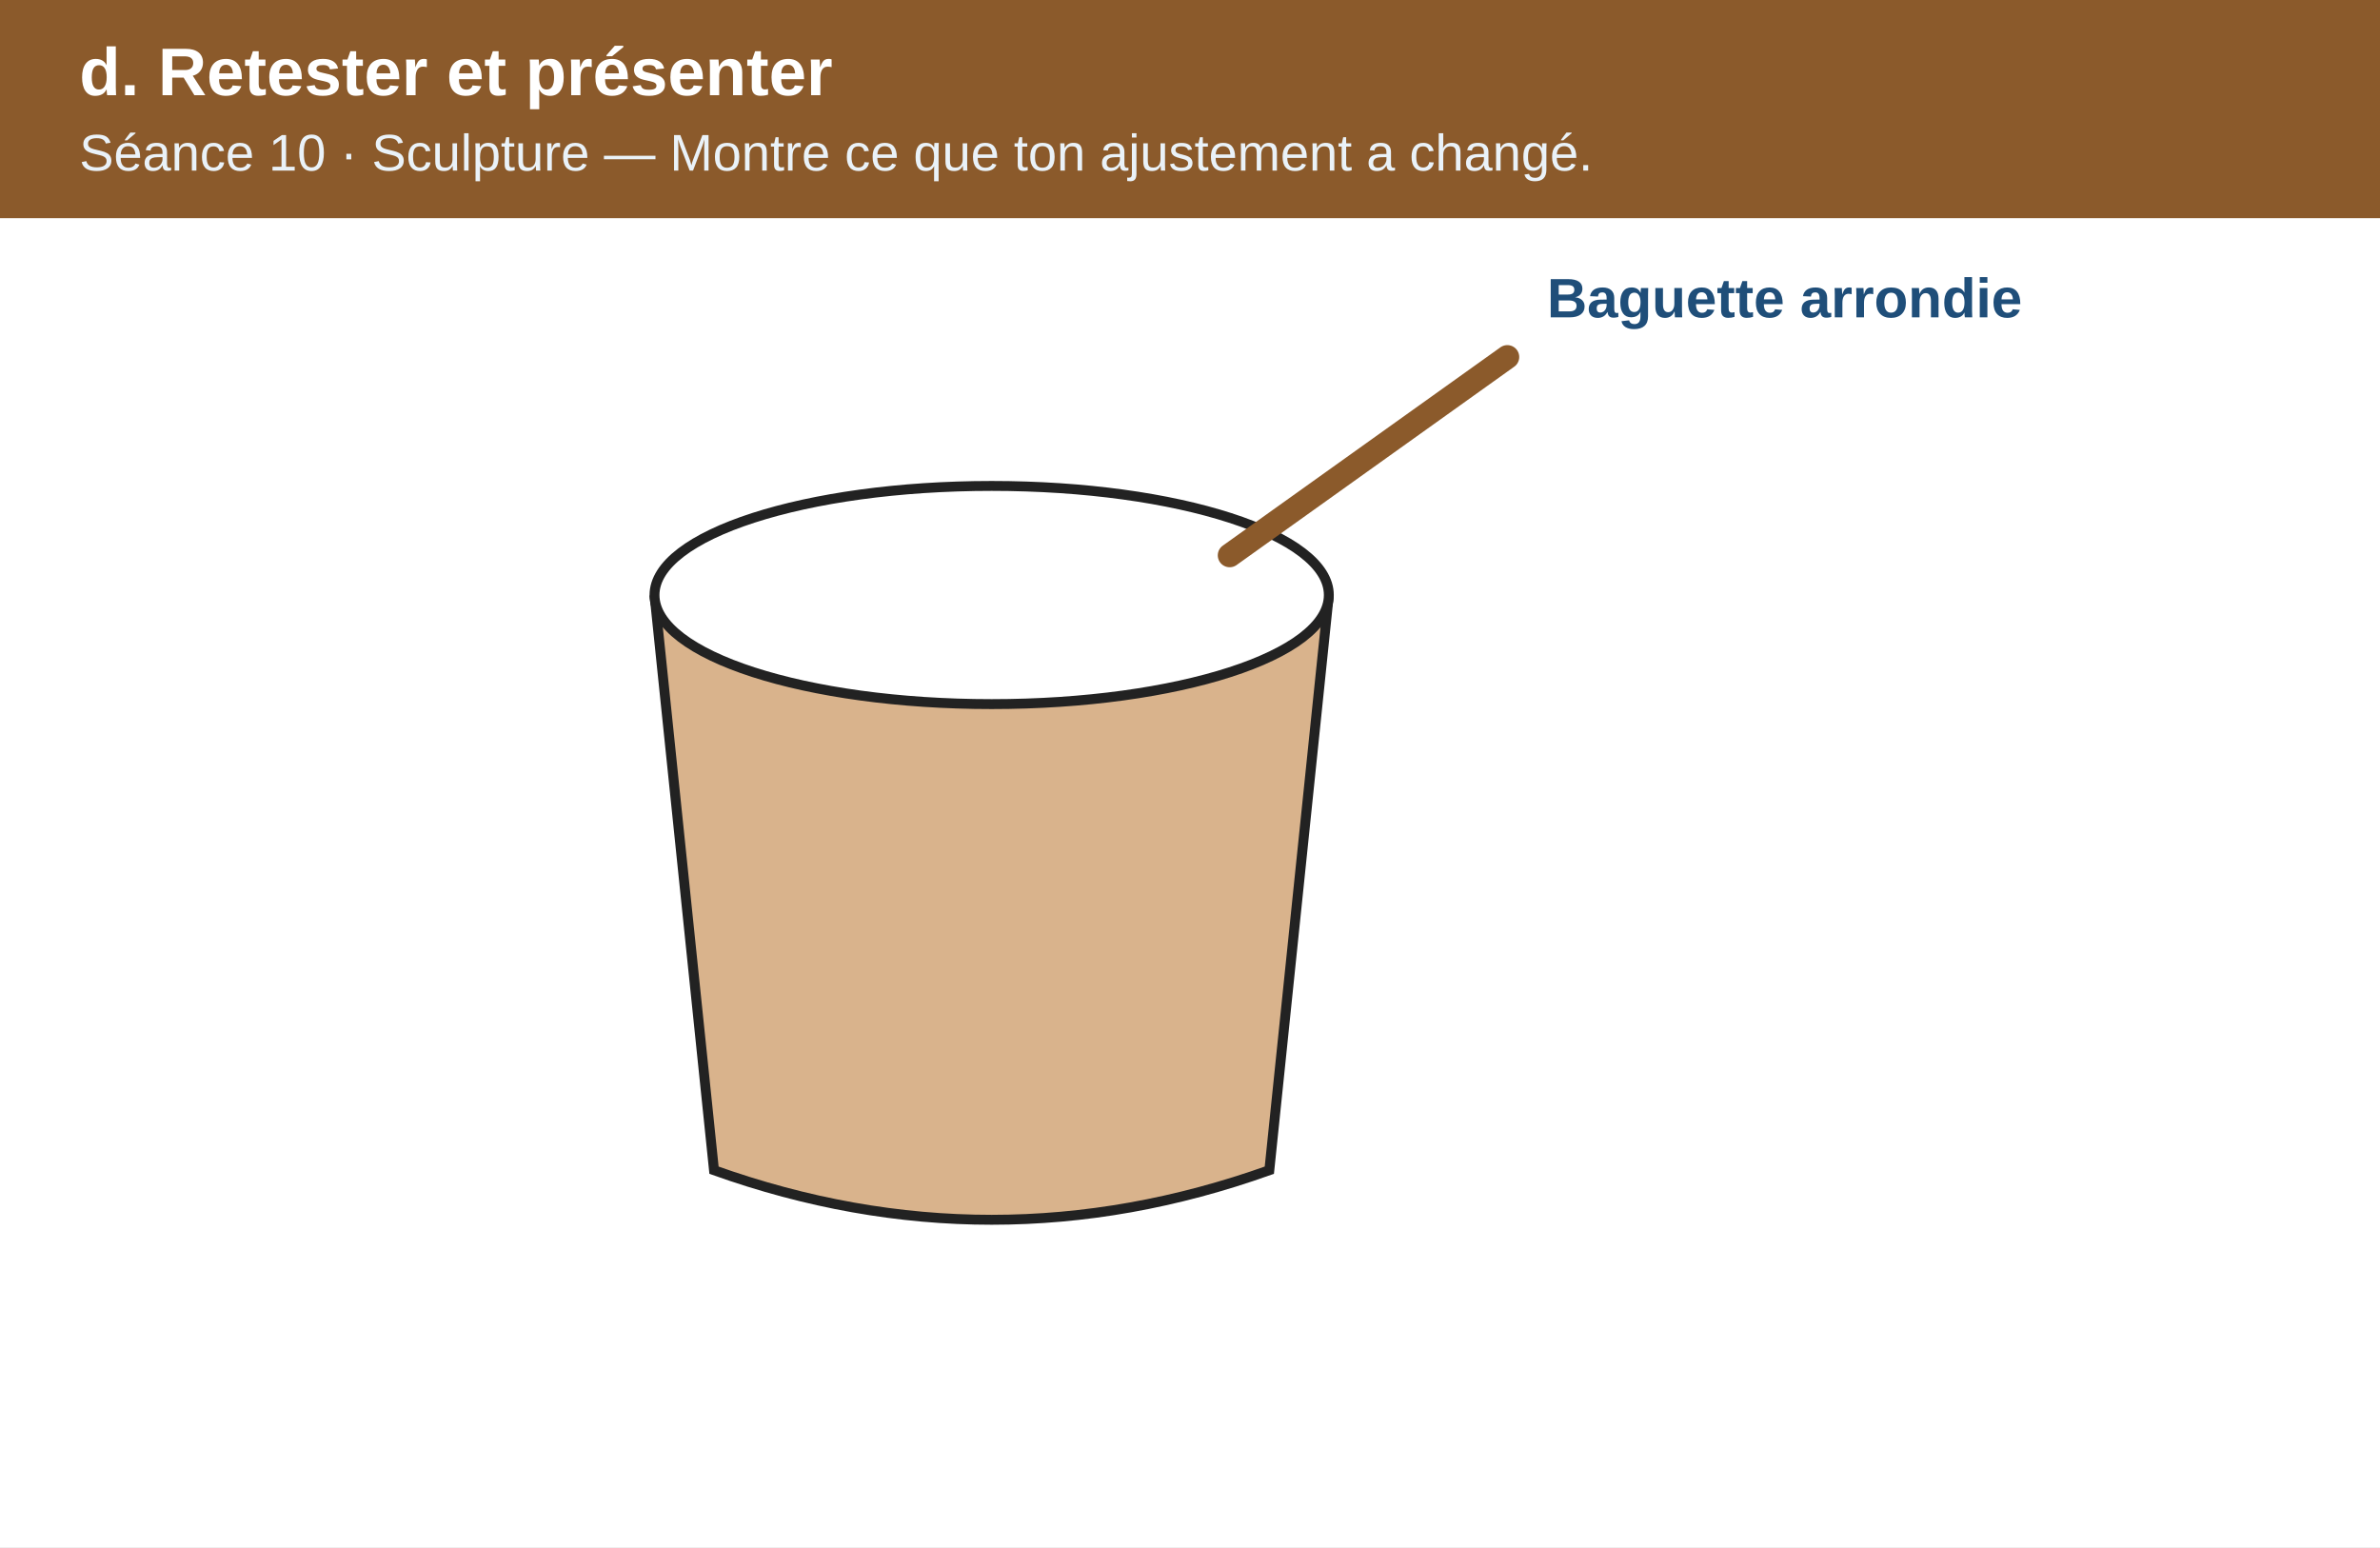
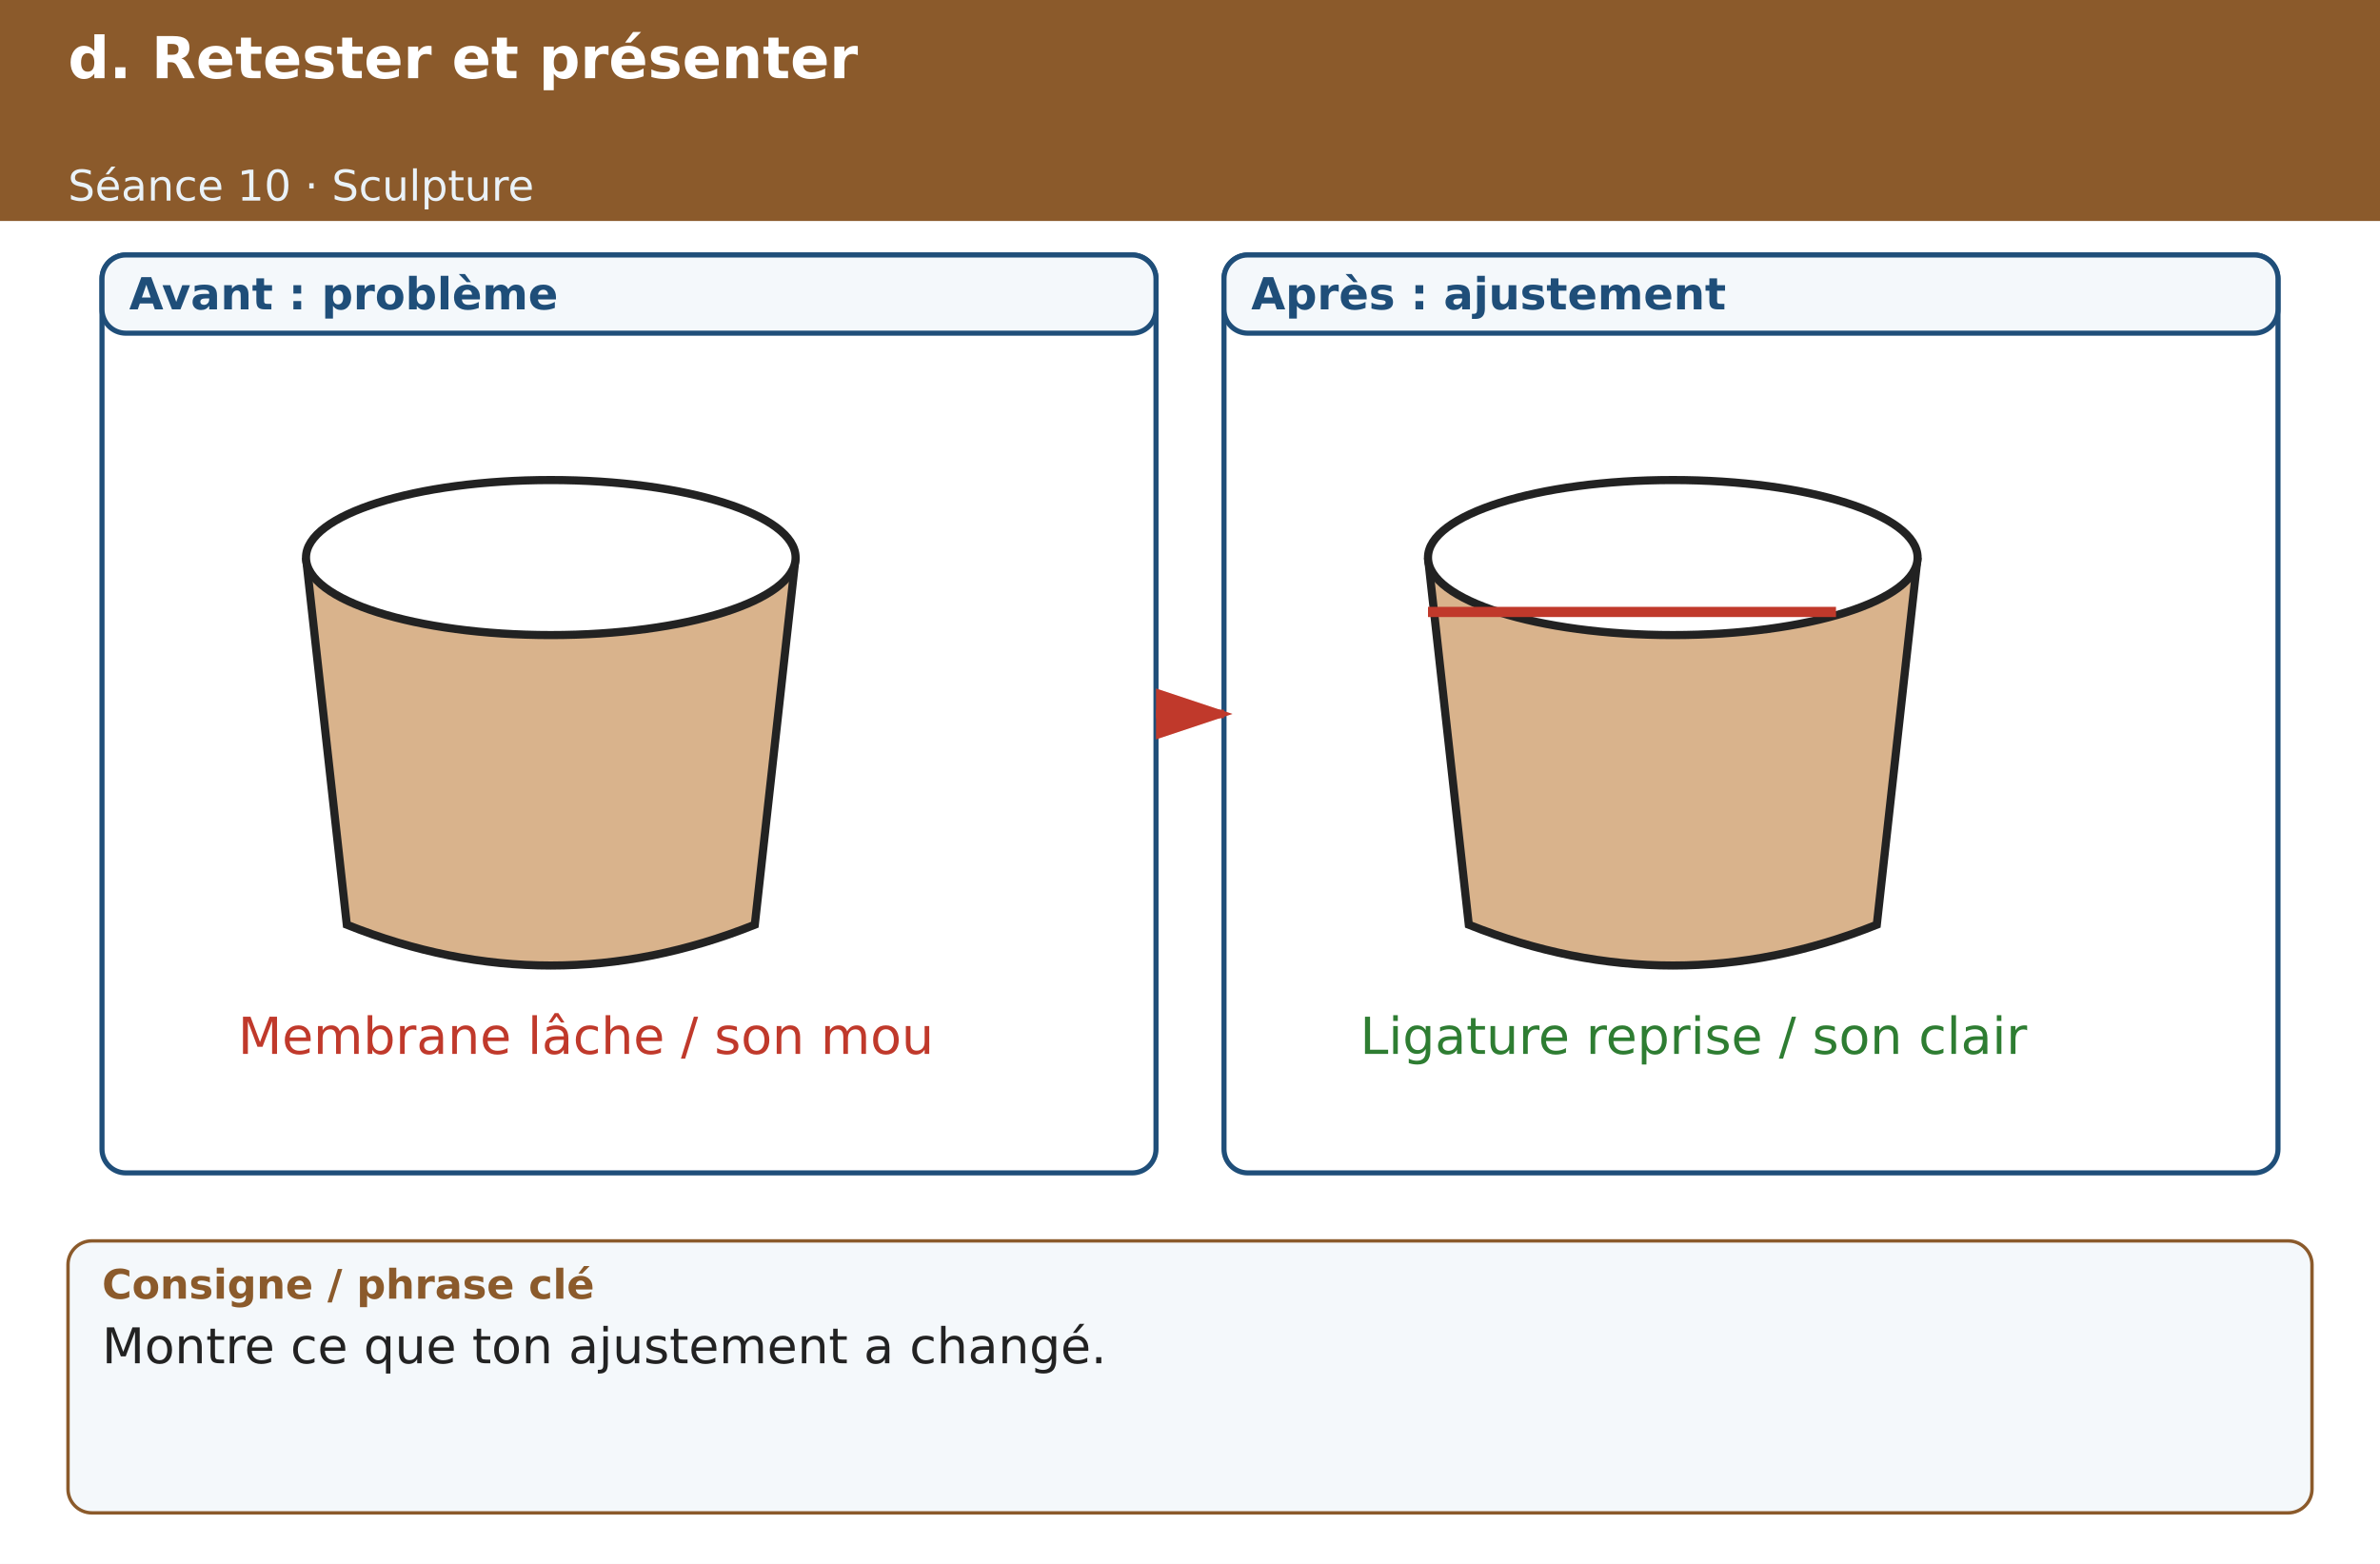
- <svg xmlns="http://www.w3.org/2000/svg" width="1200" height="780" viewBox="0 0 1200 780">
+ <svg xmlns="http://www.w3.org/2000/svg" width="1400" height="920" viewBox="0 0 1400 920">
  <defs>
    <marker id="arr" markerWidth="10" markerHeight="10" refX="8" refY="3" orient="auto">
      <path d="M0,0 L0,6 L9,3 z" fill="#C0392B" />
    </marker>
  </defs>
-   <rect width="1200" height="780" fill="#fff" />
-   <rect x="0" y="0" width="1200" height="110" fill="#8B5A2B" />
-   <text x="40" y="48" font-family="Arial" font-size="34" font-weight="700" fill="#fff">d. Retester et présenter</text>
-   <text x="40" y="86" font-family="Arial" font-size="26" fill="#EAF2F8">Séance 10 · Sculpture — Montre ce que ton ajustement a changé.</text>
-   <path d="M330 300 L360 590 Q500 640 640 590 L670 300" fill="#d9b38c" stroke="#222" stroke-width="5" />
-   <ellipse cx="500" cy="300" rx="170" ry="55" fill="#fff" stroke="#222" stroke-width="5" />
-   <line x1="760" y1="180" x2="620" y2="280" stroke="#8b5a2b" stroke-width="12" stroke-linecap="round" />
-   <text x="780" y="160" font-family="Arial, sans-serif" font-size="28" font-weight="700" fill="#1F4E79" text-anchor="start">Baguette arrondie</text>
+   <rect width="1400" height="920" fill="#fff" />
+   <rect width="1400" height="130" fill="#8B5A2B" />
+   <text x="40" y="46" font-family="DejaVu Sans, Arial" font-size="34" font-weight="700" fill="#fff">d. Retester et présenter</text>
+   <text x="40" y="118" font-family="DejaVu Sans, Arial" font-size="25" fill="#EAF2F8">Séance 10 · Sculpture</text>
+   <rect x="60" y="150" width="620" height="540" rx="14" fill="#fff" stroke="#1F4E79" stroke-width="3" />
+   <rect x="60" y="150" width="620" height="46" rx="14" fill="#F4F8FB" stroke="#1F4E79" stroke-width="3" />
+   <text x="76" y="182" font-family="DejaVu Sans, Arial, sans-serif" font-size="26" font-weight="700" fill="#1F4E79" text-anchor="start">Avant : problème</text>
+   <g transform="translate(180,280) scale(1.2)">
+     <path d="M0 40 L20 220 Q120 260 220 220 L240 40" fill="#D9B38C" stroke="#222" stroke-width="4" />
+     <ellipse cx="120" cy="40" rx="120" ry="38" fill="#fff" stroke="#222" stroke-width="4" />
+   </g>
+   <text x="140" y="620" font-family="DejaVu Sans, Arial, sans-serif" font-size="30" font-weight="400" fill="#C0392B" text-anchor="start">Membrane lâche / son mou</text>
+   <rect x="720" y="150" width="620" height="540" rx="14" fill="#fff" stroke="#1F4E79" stroke-width="3" />
+   <rect x="720" y="150" width="620" height="46" rx="14" fill="#F4F8FB" stroke="#1F4E79" stroke-width="3" />
+   <text x="736" y="182" font-family="DejaVu Sans, Arial, sans-serif" font-size="26" font-weight="700" fill="#1F4E79" text-anchor="start">Après : ajustement</text>
+   <g transform="translate(840,280) scale(1.2)">
+     <path d="M0 40 L20 220 Q120 260 220 220 L240 40" fill="#D9B38C" stroke="#222" stroke-width="4" />
+     <ellipse cx="120" cy="40" rx="120" ry="38" fill="#fff" stroke="#222" stroke-width="4" />
+   </g>
+   <line x1="840" y1="360" x2="1080" y2="360" stroke="#C0392B" stroke-width="6" />
+   <text x="800" y="620" font-family="DejaVu Sans, Arial, sans-serif" font-size="30" font-weight="400" fill="#2E7D32" text-anchor="start">Ligature reprise / son clair</text>
+   <line x1="680" y1="420" x2="720" y2="420" stroke="#C0392B" stroke-width="5" marker-end="url(#arr)" />
+   <rect x="40" y="730" width="1320" height="160" rx="14" fill="#F4F8FB" stroke="#8B5A2B" stroke-width="2" />
+   <text x="60" y="764" font-family="DejaVu Sans, Arial" font-size="24" font-weight="700" fill="#8B5A2B">Consigne / phrase clé</text>
+   <text x="60" y="802" font-family="DejaVu Sans, Arial" font-size="29" fill="#222">Montre ce que ton ajustement a changé.</text>
</svg>
